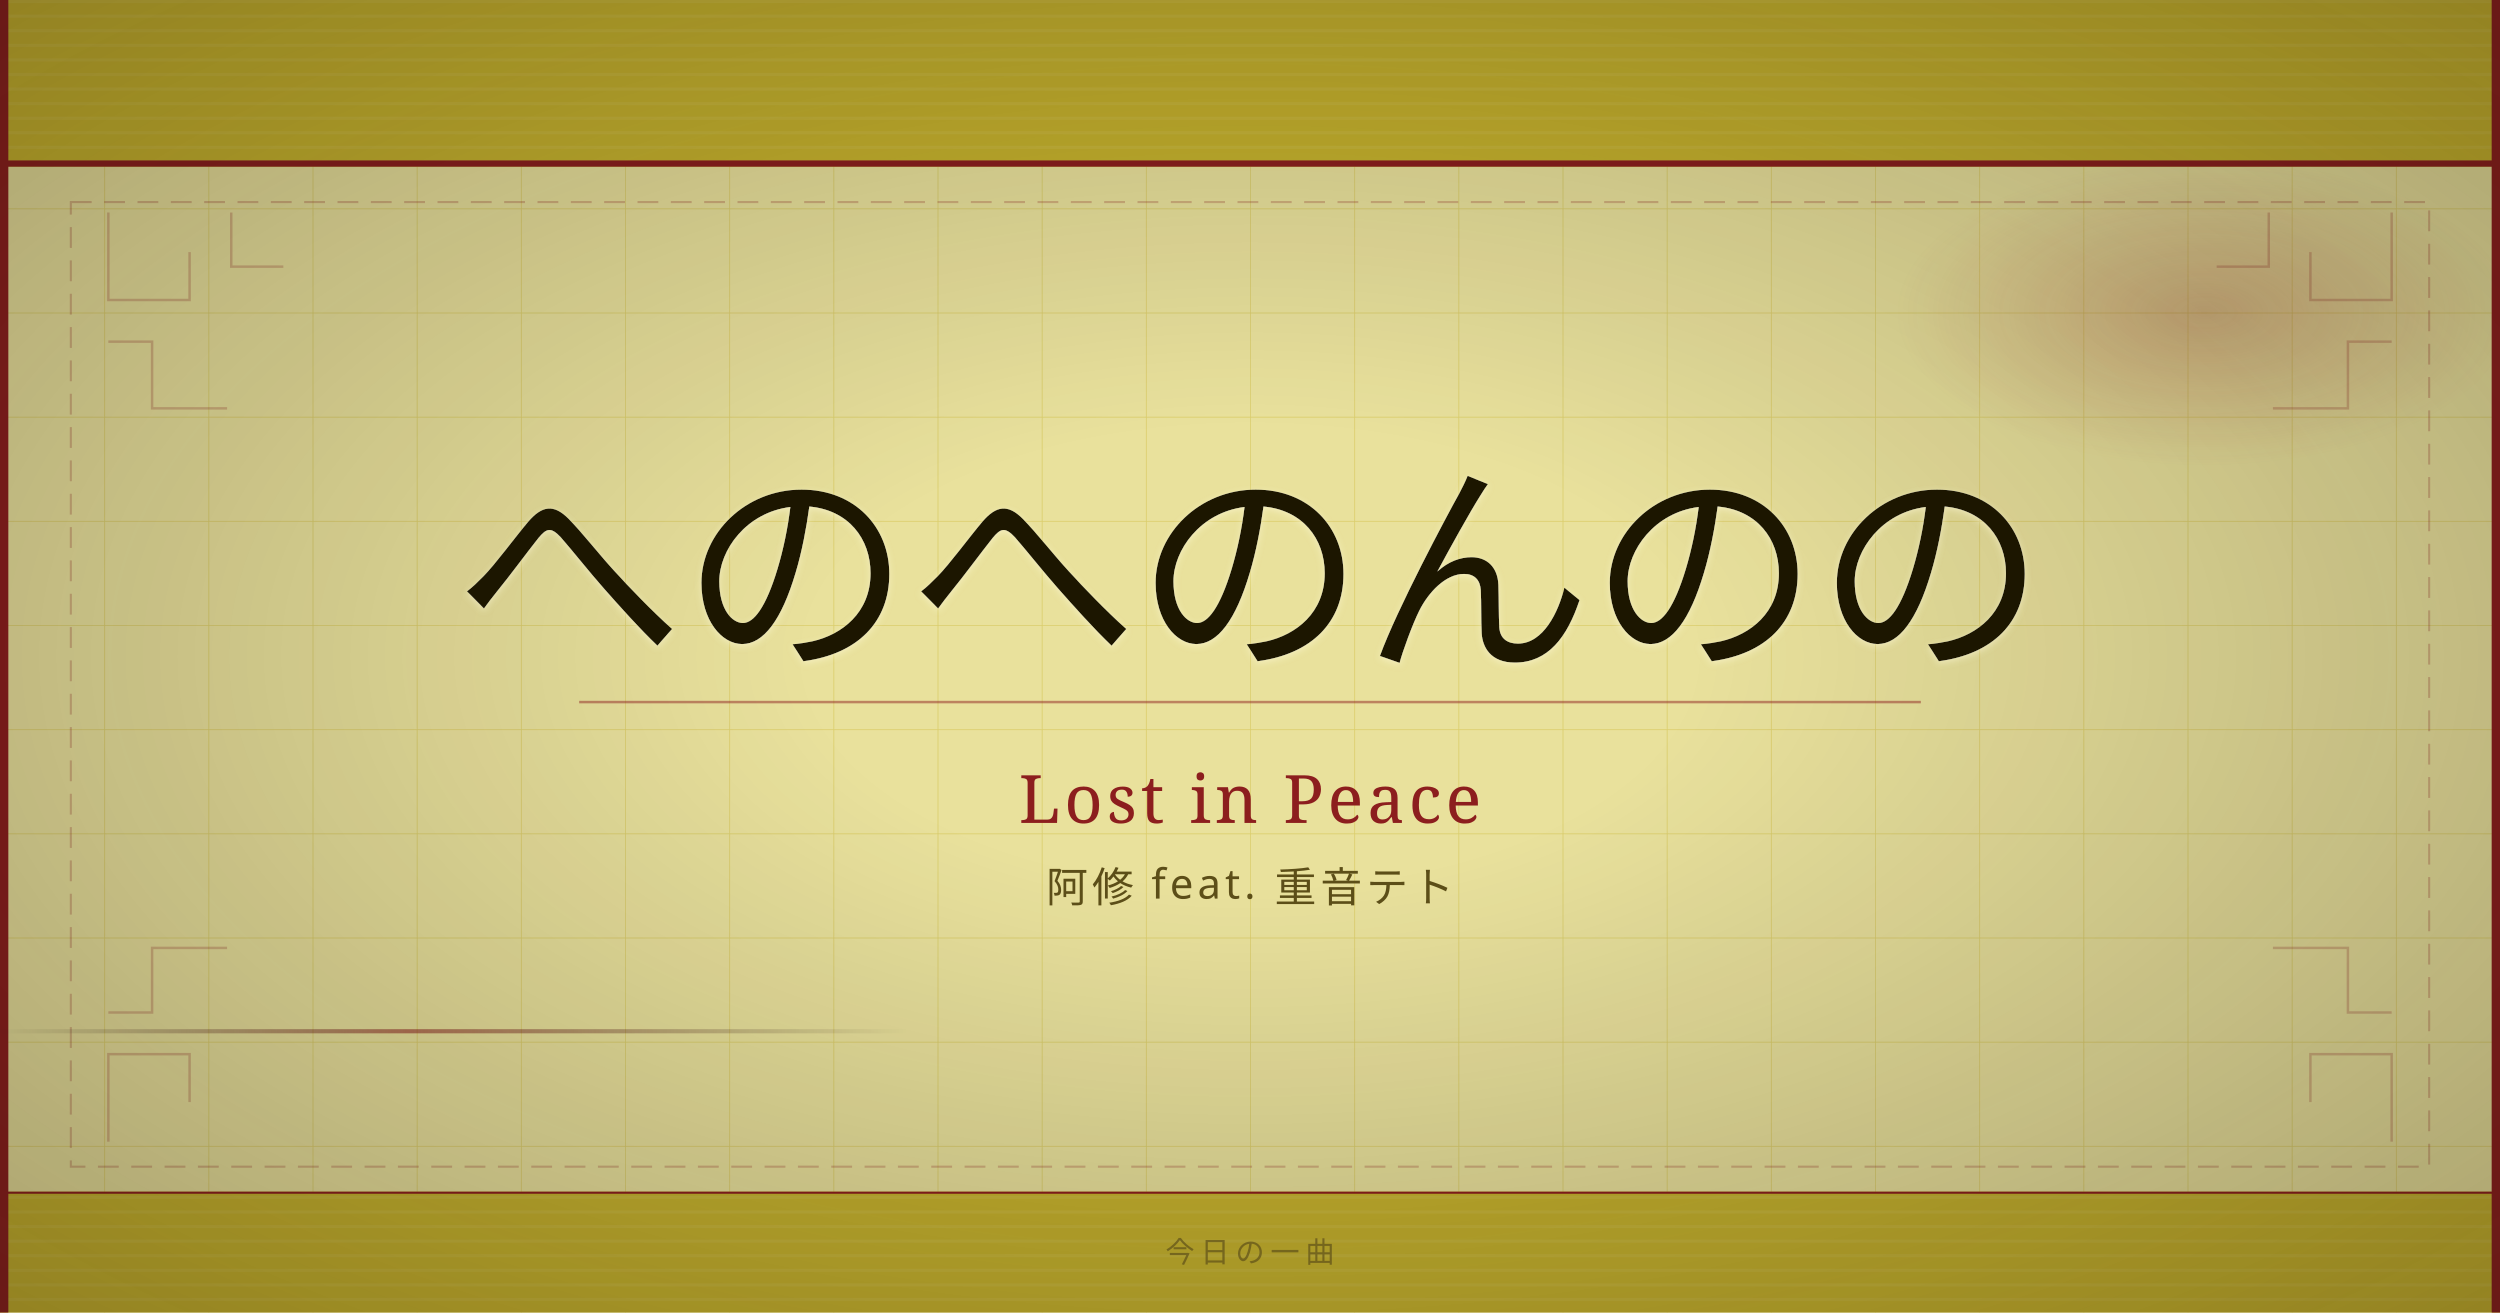
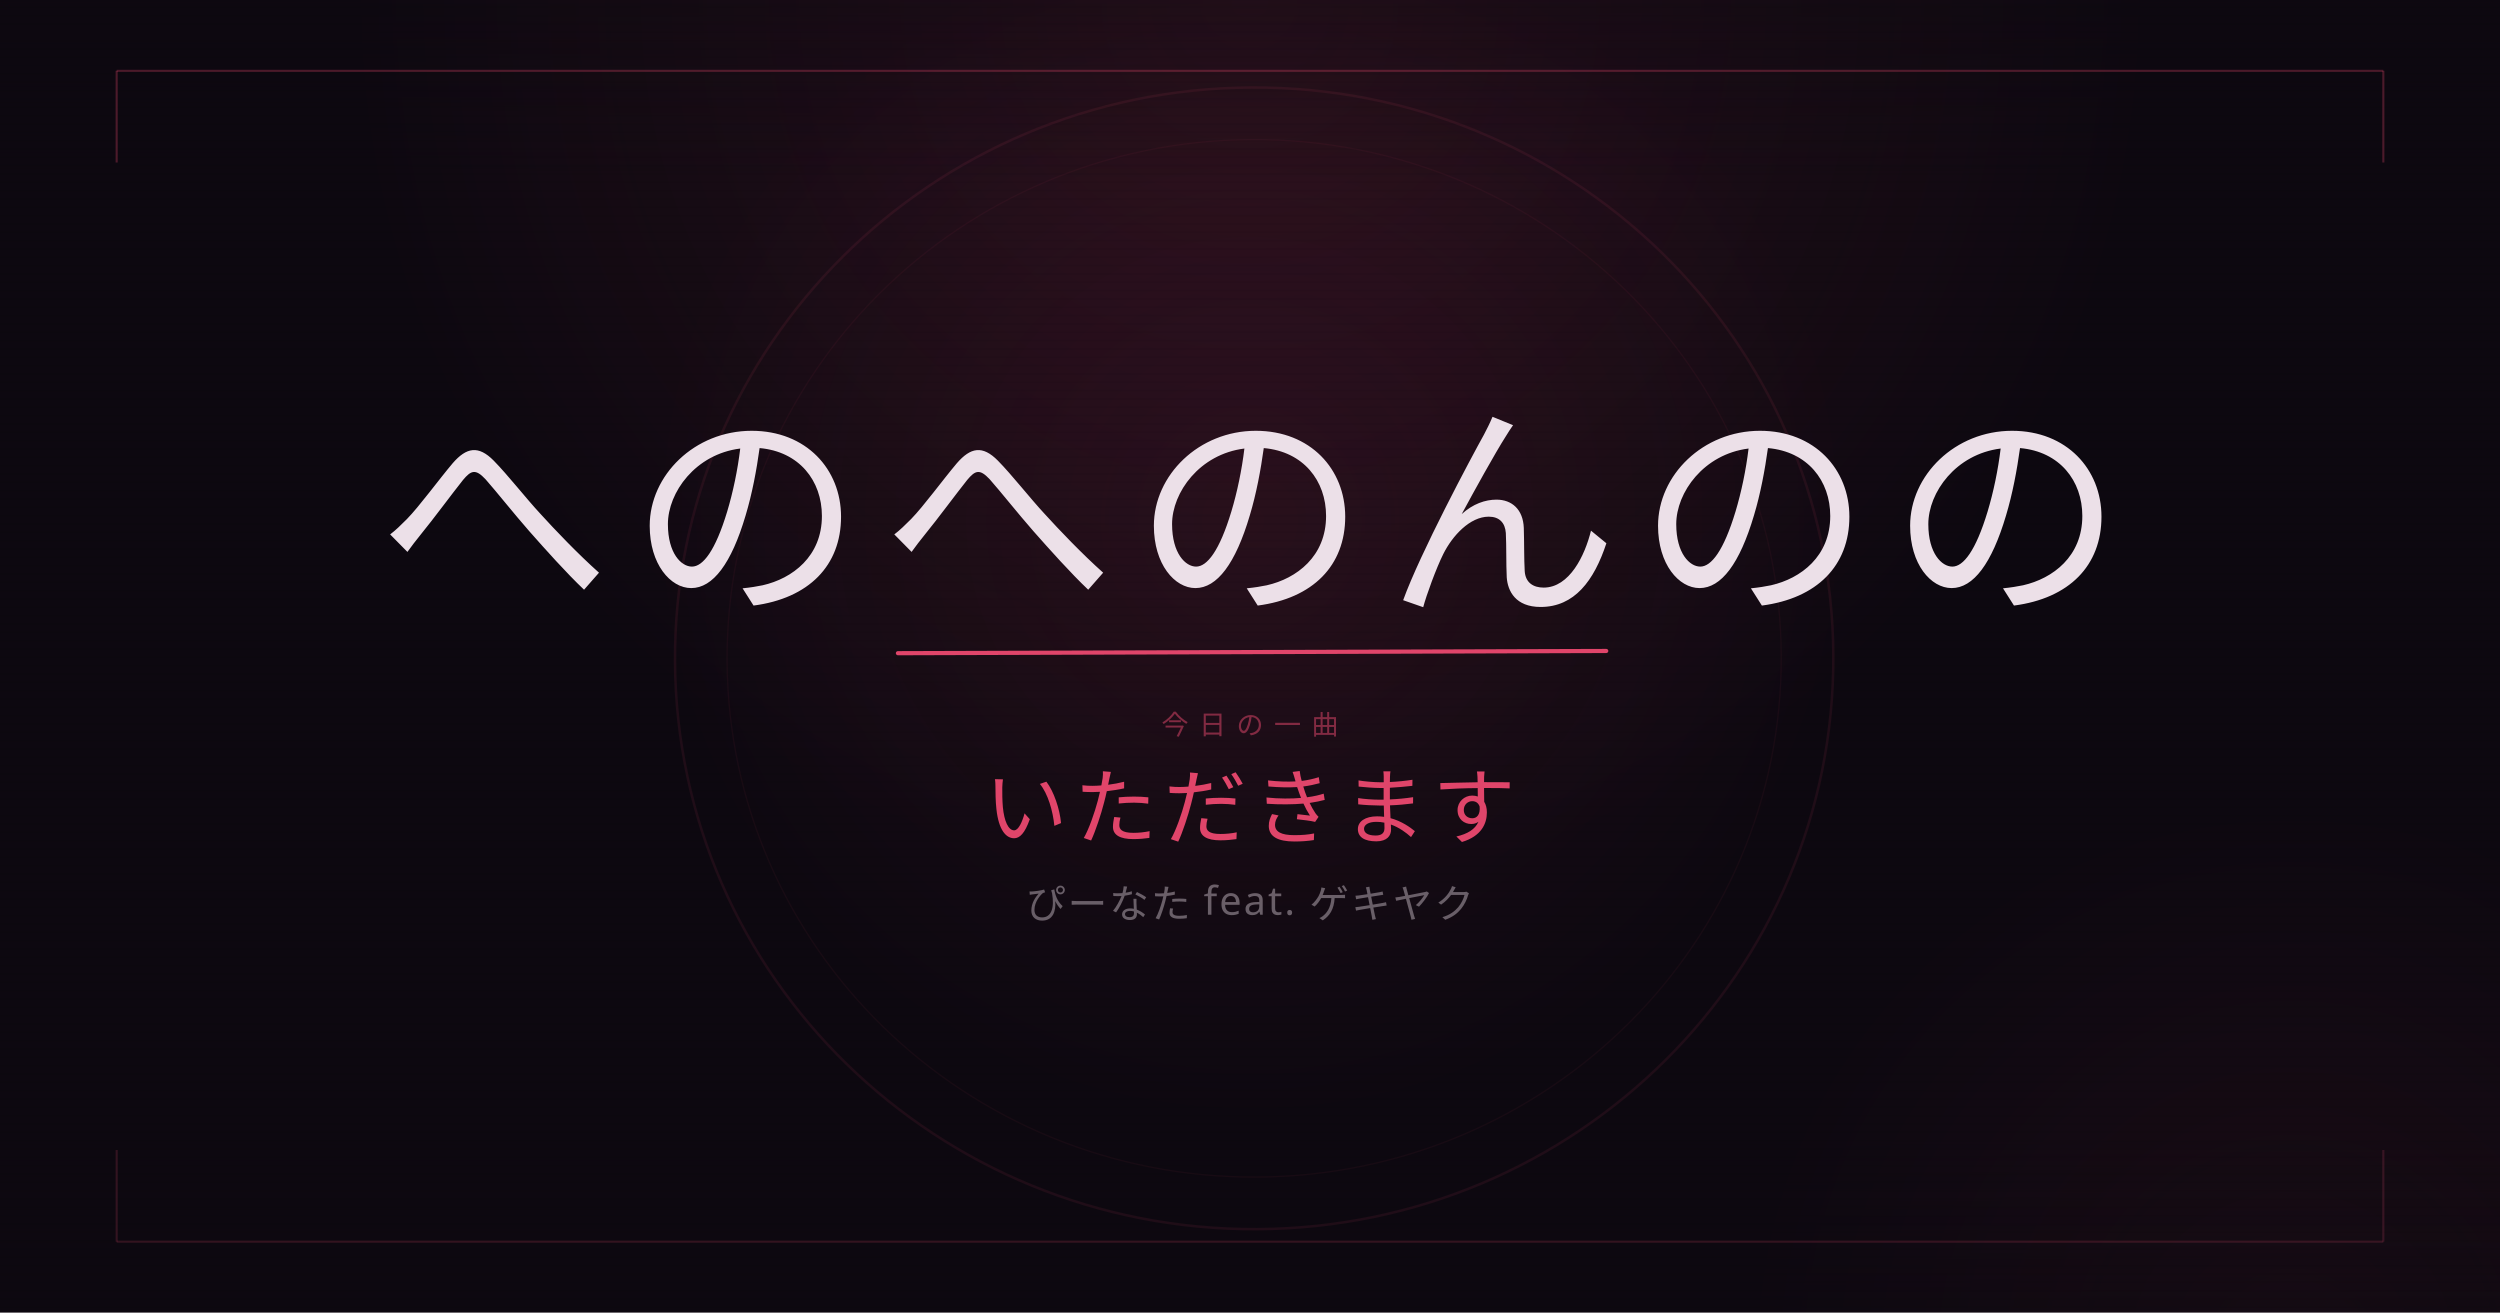
<svg xmlns="http://www.w3.org/2000/svg" width="1200" height="630" viewBox="0 0 1200 630">
  <defs>
-     <radialGradient id="vignette" cx="50%" cy="50%" r="70%">
-       <stop offset="25%" stop-color="transparent" />
-       <stop offset="100%" stop-color="#1a1206" stop-opacity="0.30" />
+     <pattern id="scan" x="0" y="0" width="4" height="4" patternUnits="userSpaceOnUse">
+       <rect width="4" height="3" fill="none" />
+       <rect y="3" width="4" height="1" fill="#000000" fill-opacity="0.045" />
+     </pattern>
+     <radialGradient id="gl-top" cx="600" cy="0" r="700" gradientUnits="userSpaceOnUse">
+       <stop offset="0%" stop-color="#e0456a" stop-opacity="0.13" />
+       <stop offset="62%" stop-color="#e0456a" stop-opacity="0" />
    </radialGradient>
-     <pattern id="grid" x="0" y="0" width="50" height="50" patternUnits="userSpaceOnUse">
-       <path d="M50 0 L0 0 0 50" fill="none" stroke="#c8b42e" stroke-width="0.7" />
-     </pattern>
-     <pattern id="scanlines" x="0" y="0" width="1200" height="7" patternUnits="userSpaceOnUse">
-       <rect width="1200" height="1.5" fill="white" fill-opacity="0.06" />
-     </pattern>
-     <linearGradient id="scan-grad" x1="0" y1="0" x2="1" y2="0">
-       <stop offset="0%" stop-color="transparent" />
-       <stop offset="45%" stop-color="#8c1e1e" stop-opacity="0.55" />
-       <stop offset="100%" stop-color="transparent" />
+     <radialGradient id="gl-br" cx="1100" cy="650" r="380" gradientUnits="userSpaceOnUse">
+       <stop offset="0%" stop-color="#e0456a" stop-opacity="0.06" />
+       <stop offset="70%" stop-color="#e0456a" stop-opacity="0" />
+     </radialGradient>
+     <radialGradient id="gl-halo" cx="600" cy="250" r="290" gradientUnits="userSpaceOnUse">
+       <stop offset="0%" stop-color="#e0456a" stop-opacity="0.08" />
+       <stop offset="100%" stop-color="#e0456a" stop-opacity="0" />
+     </radialGradient>
+     <linearGradient id="fade-tb" x1="0" y1="0" x2="0" y2="1">
+       <stop offset="0%" stop-color="#0d0810" stop-opacity="0.35" />
+       <stop offset="14%" stop-color="#0d0810" stop-opacity="0" />
+       <stop offset="86%" stop-color="#0d0810" stop-opacity="0" />
+       <stop offset="100%" stop-color="#0d0810" stop-opacity="0.35" />
    </linearGradient>
-     <radialGradient id="red-glow" cx="50%" cy="50%" r="50%">
-       <stop offset="0%" stop-color="#8c1e1e" stop-opacity="0.24" />
-       <stop offset="100%" stop-color="#8c1e1e" stop-opacity="0" />
-     </radialGradient>
-     <filter id="title-shadow" x="-5%" y="-10%" width="110%" height="125%">
-       <feDropShadow dx="0" dy="1" stdDeviation="1.5" flood-color="#fffde0" flood-opacity="0.50" />
-     </filter>
  </defs>
-   <rect width="1200" height="630" fill="#e9e19c" />
-   <rect width="1200" height="630" fill="url(#grid)" opacity="0.45" />
-   <rect x="0" y="0" width="1200" height="80" fill="#c8b42e" />
-   <rect x="0" y="0" width="1200" height="80" fill="url(#scanlines)" />
-   <rect x="0" y="77" width="1200" height="3" fill="#8c1e1e" />
-   <rect x="0" y="572" width="1200" height="58" fill="#c8b42e" />
-   <rect x="0" y="572" width="1200" height="1" fill="#8c1e1e" />
-   <rect x="0" y="573" width="1200" height="57" fill="url(#scanlines)" />
-   <rect x="0" y="0" width="4" height="630" fill="#8c1e1e" />
-   <rect x="1196" y="0" width="4" height="630" fill="#8c1e1e" />
-   <rect x="34" y="97" width="1132" height="463" fill="none" stroke="#8c1e1e" stroke-width="1" stroke-dasharray="10 6" opacity="0.25" />
-   <ellipse cx="1058" cy="150" rx="148" ry="74" fill="url(#red-glow)" />
-   <rect x="0" y="494" width="435" height="2" fill="url(#scan-grad)" />
-   <g stroke="#8c1e1e" stroke-width="1.2" fill="none" opacity="0.24">
-     <path d="M52 102 L52 144 L91 144 L91 121" />
-     <path d="M52 164 L73 164 L73 196 L109 196" />
-     <path d="M111 102 L111 128 L136 128" />
-     <path d="M1148 102 L1148 144 L1109 144 L1109 121" />
-     <path d="M1148 164 L1127 164 L1127 196 L1091 196" />
-     <path d="M1089 102 L1089 128 L1064 128" />
-     <path d="M52 548 L52 506 L91 506 L91 529" />
-     <path d="M52 486 L73 486 L73 455 L109 455" />
-     <path d="M1148 548 L1148 506 L1109 506 L1109 529" />
-     <path d="M1148 486 L1127 486 L1127 455 L1091 455" />
-   </g>
-   <rect width="1200" height="630" fill="url(#vignette)" />
-   <text x="600" y="314" font-family="serif" font-size="110" fill="#1a1206" text-anchor="middle" letter-spacing="-1" filter="url(#title-shadow)">へのへのんのの</text>
-   <line x1="278" y1="337" x2="922" y2="337" stroke="#8c1e1e" stroke-width="1.2" opacity="0.48" />
-   <text x="600" y="395" font-family="serif" font-size="32" fill="#8c1e1e" text-anchor="middle" letter-spacing="0.06em">Lost in Peace</text>
-   <text x="600" y="433" font-family="sans-serif" font-size="20" fill="#5c4e18" text-anchor="middle" letter-spacing="0.10em">阿修 feat. 重音テト</text>
-   <text x="600" y="606" font-family="serif" font-size="14" fill="#5c4e18" text-anchor="middle" letter-spacing="0.20em" opacity="0.68">今日の一曲</text>
+   <rect width="1200" height="630" fill="#0d0810" />
+   <rect width="1200" height="630" fill="url(#gl-top)" />
+   <rect width="1200" height="630" fill="url(#gl-br)" />
+   <rect width="1200" height="630" fill="url(#gl-halo)" />
+   <rect width="1200" height="630" fill="url(#scan)" />
+   <rect width="1200" height="630" fill="url(#fade-tb)" />
+   <ellipse cx="602" cy="316" rx="278" ry="274" fill="none" stroke="#e0456a" stroke-width="1.2" stroke-opacity="0.09" transform="rotate(-0.3 602 316)" />
+   <ellipse cx="602" cy="316" rx="253" ry="249" fill="none" stroke="#e0456a" stroke-width="0.6" stroke-opacity="0.055" transform="rotate(-0.3 602 316)" />
+   <line x1="56" y1="34" x2="1144" y2="34" stroke="#e0456a" stroke-width="1" stroke-opacity="0.30" />
+   <line x1="56" y1="596" x2="1144" y2="596" stroke="#e0456a" stroke-width="1" stroke-opacity="0.18" />
+   <line x1="56" y1="34" x2="56" y2="78" stroke="#e0456a" stroke-width="1" stroke-opacity="0.30" />
+   <line x1="1144" y1="34" x2="1144" y2="78" stroke="#e0456a" stroke-width="1" stroke-opacity="0.30" />
+   <line x1="56" y1="596" x2="56" y2="552" stroke="#e0456a" stroke-width="1" stroke-opacity="0.18" />
+   <line x1="1144" y1="596" x2="1144" y2="552" stroke="#e0456a" stroke-width="1" stroke-opacity="0.18" />
+   <text x="600" y="248" text-anchor="middle" dominant-baseline="middle" font-family="serif" font-size="112" fill="#ece0e8" letter-spacing="9">へのへのんのの</text>
+   <rect x="430" y="312" width="342" height="2" fill="#e0456a" rx="1" transform="rotate(-0.18 601 313)" />
+   <text x="600" y="348" text-anchor="middle" dominant-baseline="middle" font-family="sans-serif" font-size="13" fill="#e0456a" fill-opacity="0.52" letter-spacing="5">今日の一曲</text>
+   <text x="600" y="388" text-anchor="middle" dominant-baseline="middle" font-family="serif" font-size="40" fill="#e0456a" letter-spacing="3">いただきます</text>
+   <text x="600" y="434" text-anchor="middle" dominant-baseline="middle" font-family="sans-serif" font-size="19" fill="#ece0e8" fill-opacity="0.40" letter-spacing="1">ぴーなた feat. ゲキヤク</text>
</svg>
